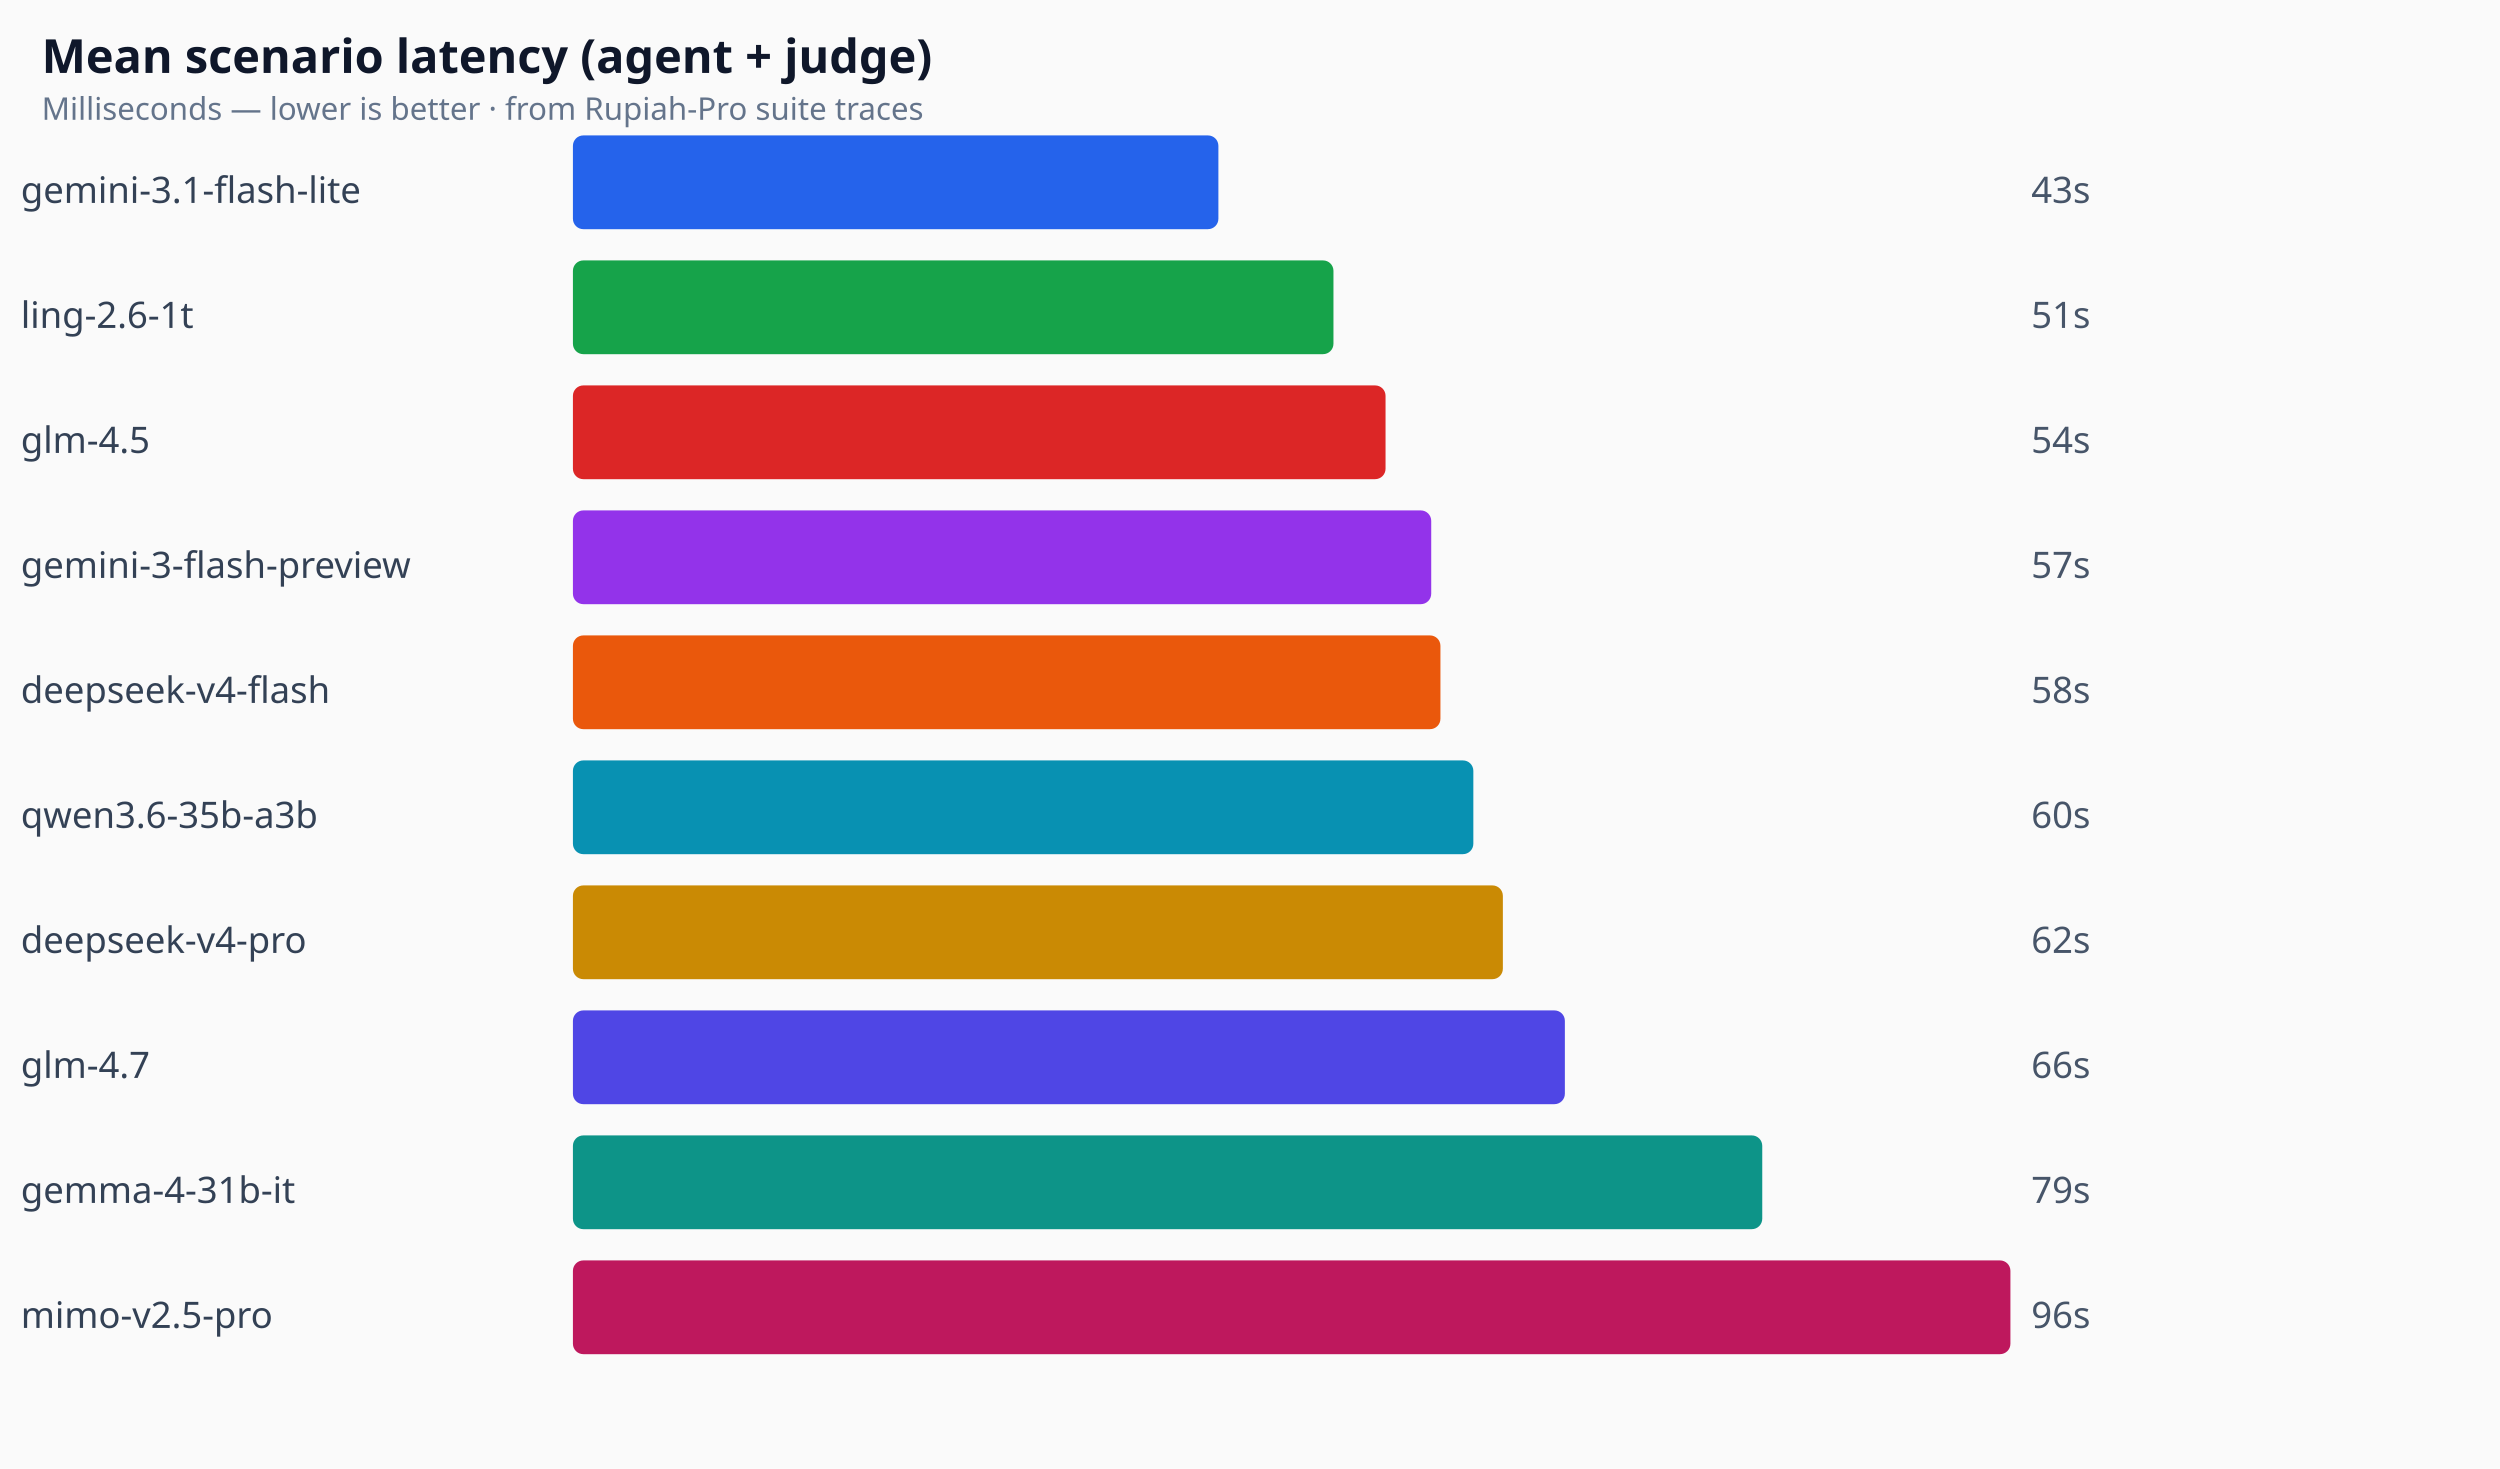
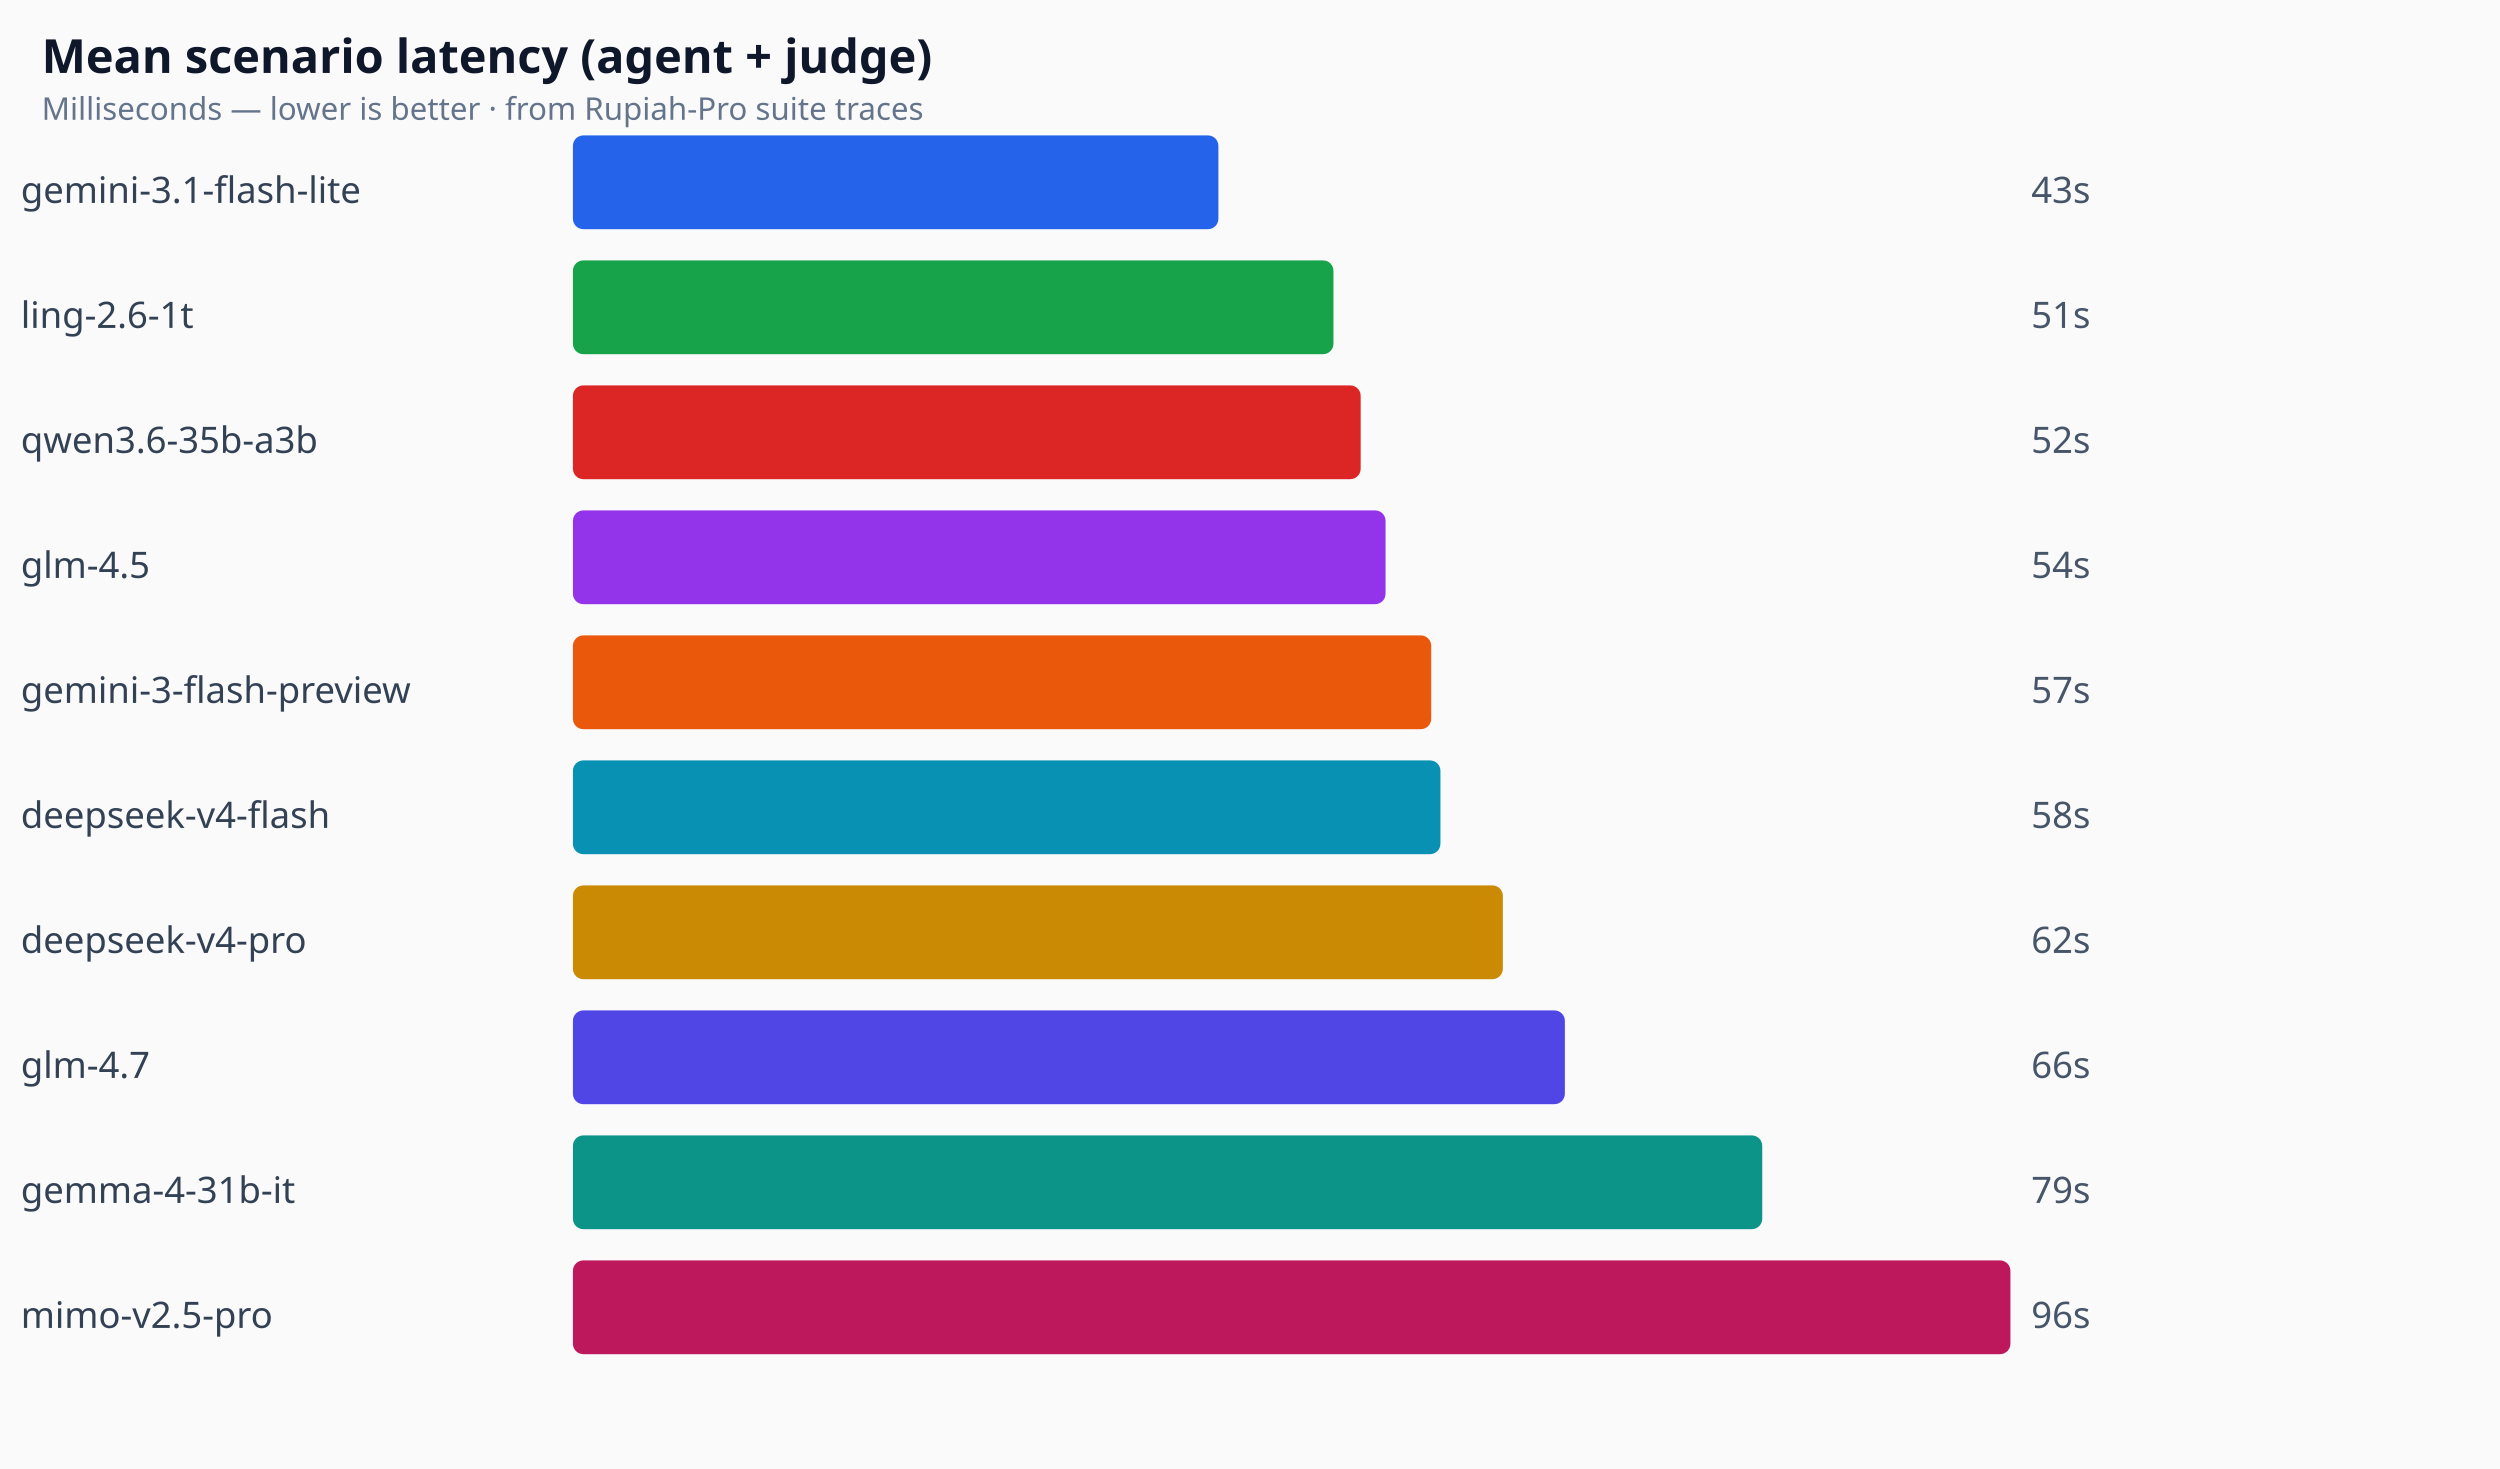
<svg xmlns="http://www.w3.org/2000/svg" viewBox="0 0 960 564" width="960" height="564">
  <style>
    .title { font: 600 18px system-ui, sans-serif; fill: #0f172a; }
    .label { font: 14px system-ui, sans-serif; fill: #334155; }
    .value { font: 14px system-ui, sans-serif; fill: #475569; }
    .sub { font: 12px system-ui, sans-serif; fill: #64748b; }
  </style>
  <rect width="100%" height="100%" fill="#fafafa" />
  <text x="16" y="28" class="title">Mean scenario latency (agent + judge)</text>
  <text x="16" y="46" class="sub">Milliseconds — lower is better · from Rupiah-Pro suite traces</text>
  <text x="8" y="77.92" class="label">gemini-3.1-flash-lite</text>
  <rect x="220" y="52" width="247.863" height="36" rx="4" fill="#2563eb" />
  <text x="780" y="77.92" class="value">43s</text>
  <text x="8" y="125.92" class="label">ling-2.6-1t</text>
  <rect x="220" y="100" width="292.047" height="36" rx="4" fill="#16a34a" />
  <text x="780" y="125.92" class="value">51s</text>
-   <text x="8" y="173.92" class="label">glm-4.5</text>
-   <rect x="220" y="148" width="312.052" height="36" rx="4" fill="#dc2626" />
-   <text x="780" y="173.92" class="value">54s</text>
-   <text x="8" y="221.92" class="label">gemini-3-flash-preview</text>
-   <rect x="220" y="196" width="329.59" height="36" rx="4" fill="#9333ea" />
-   <text x="780" y="221.92" class="value">57s</text>
-   <text x="8" y="269.92" class="label">deepseek-v4-flash</text>
-   <rect x="220" y="244" width="333.126" height="36" rx="4" fill="#ea580c" />
-   <text x="780" y="269.92" class="value">58s</text>
-   <text x="8" y="317.92" class="label">qwen3.6-35b-a3b</text>
-   <rect x="220" y="292" width="345.764" height="36" rx="4" fill="#0891b2" />
-   <text x="780" y="317.92" class="value">60s</text>
+   <text x="8" y="173.92" class="label">qwen3.6-35b-a3b</text>
+   <rect x="220" y="148" width="302.499" height="36" rx="4" fill="#dc2626" />
+   <text x="780" y="173.92" class="value">52s</text>
+   <text x="8" y="221.92" class="label">glm-4.5</text>
+   <rect x="220" y="196" width="312.052" height="36" rx="4" fill="#9333ea" />
+   <text x="780" y="221.92" class="value">54s</text>
+   <text x="8" y="269.92" class="label">gemini-3-flash-preview</text>
+   <rect x="220" y="244" width="329.59" height="36" rx="4" fill="#ea580c" />
+   <text x="780" y="269.92" class="value">57s</text>
+   <text x="8" y="317.92" class="label">deepseek-v4-flash</text>
+   <rect x="220" y="292" width="333.126" height="36" rx="4" fill="#0891b2" />
+   <text x="780" y="317.92" class="value">58s</text>
  <text x="8" y="365.92" class="label">deepseek-v4-pro</text>
  <rect x="220" y="340" width="357.1" height="36" rx="4" fill="#ca8a04" />
  <text x="780" y="365.92" class="value">62s</text>
  <text x="8" y="413.92" class="label">glm-4.7</text>
  <rect x="220" y="388" width="380.909" height="36" rx="4" fill="#4f46e5" />
  <text x="780" y="413.92" class="value">66s</text>
  <text x="8" y="461.92" class="label">gemma-4-31b-it</text>
  <rect x="220" y="436" width="456.705" height="36" rx="4" fill="#0d9488" />
  <text x="780" y="461.92" class="value">79s</text>
  <text x="8" y="509.92" class="label">mimo-v2.5-pro</text>
  <rect x="220" y="484" width="552" height="36" rx="4" fill="#be185d" />
  <text x="780" y="509.92" class="value">96s</text>
</svg>
